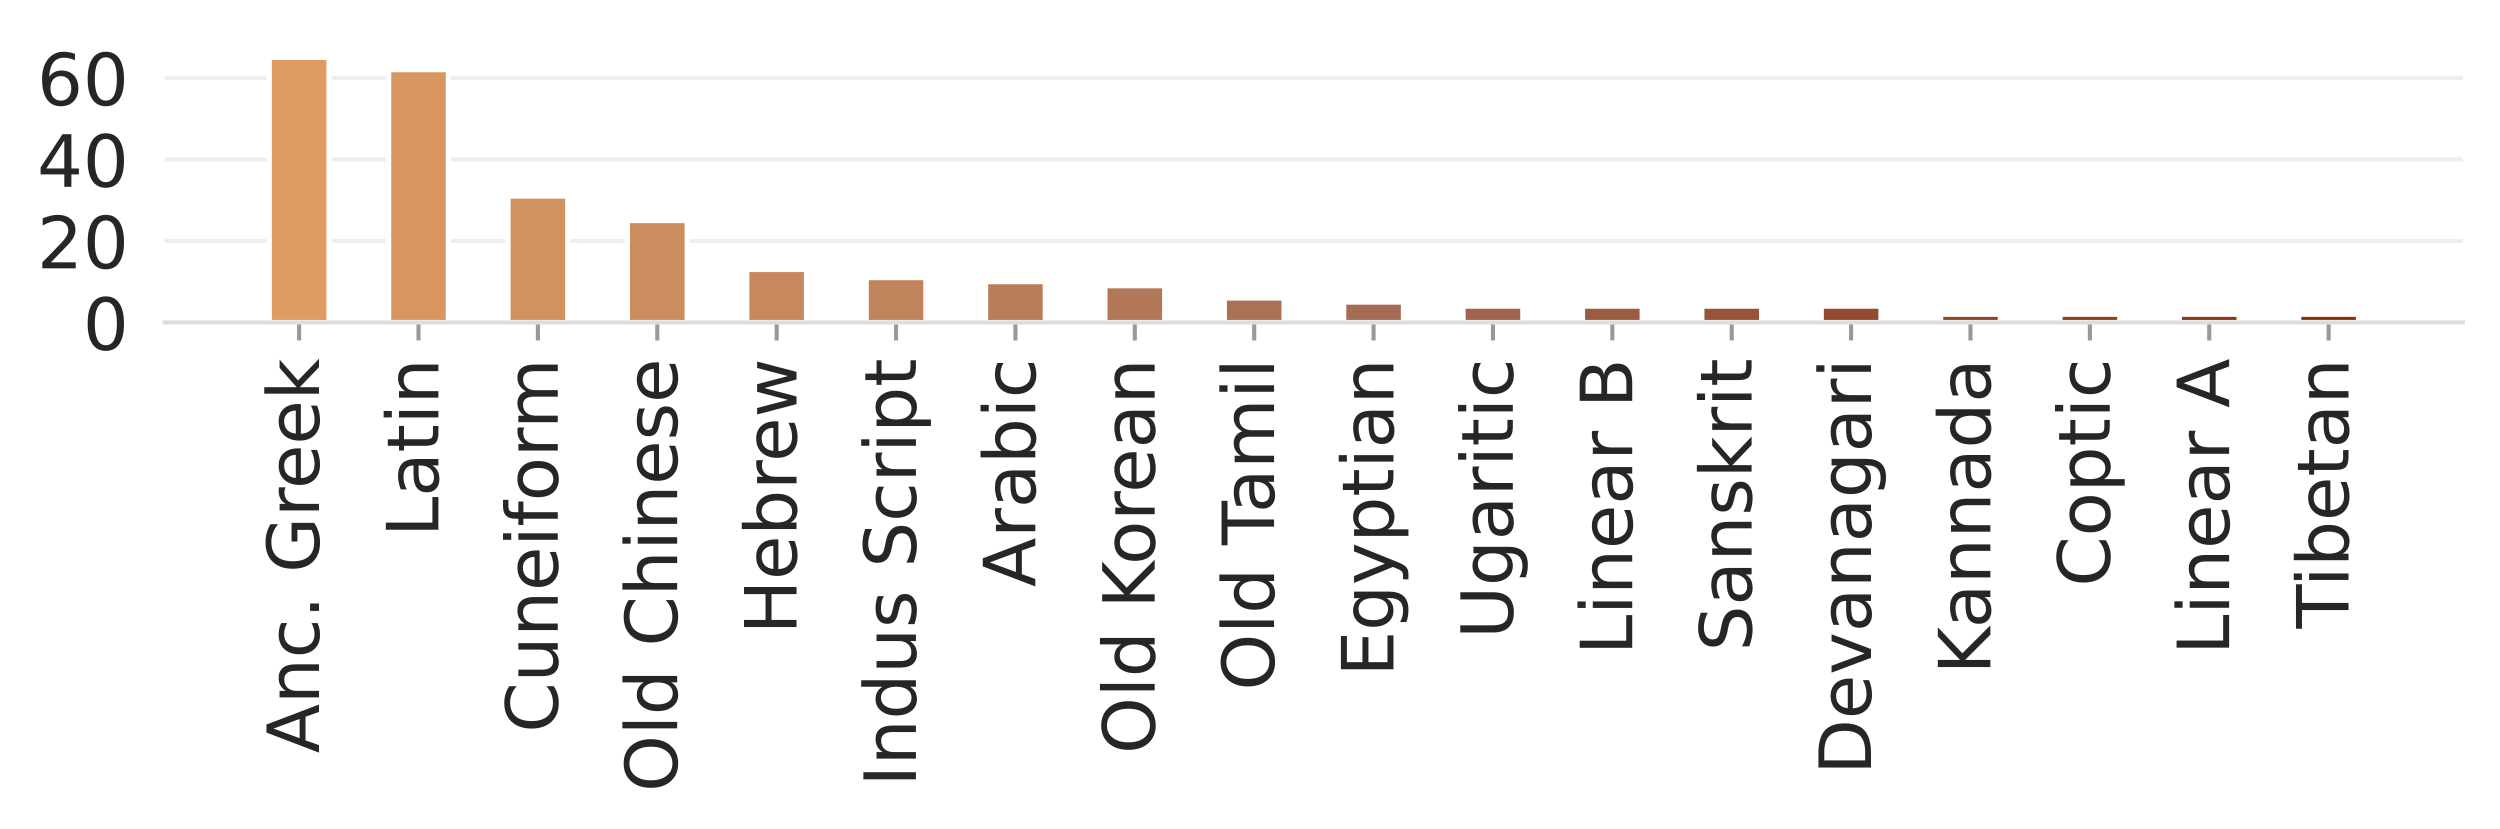
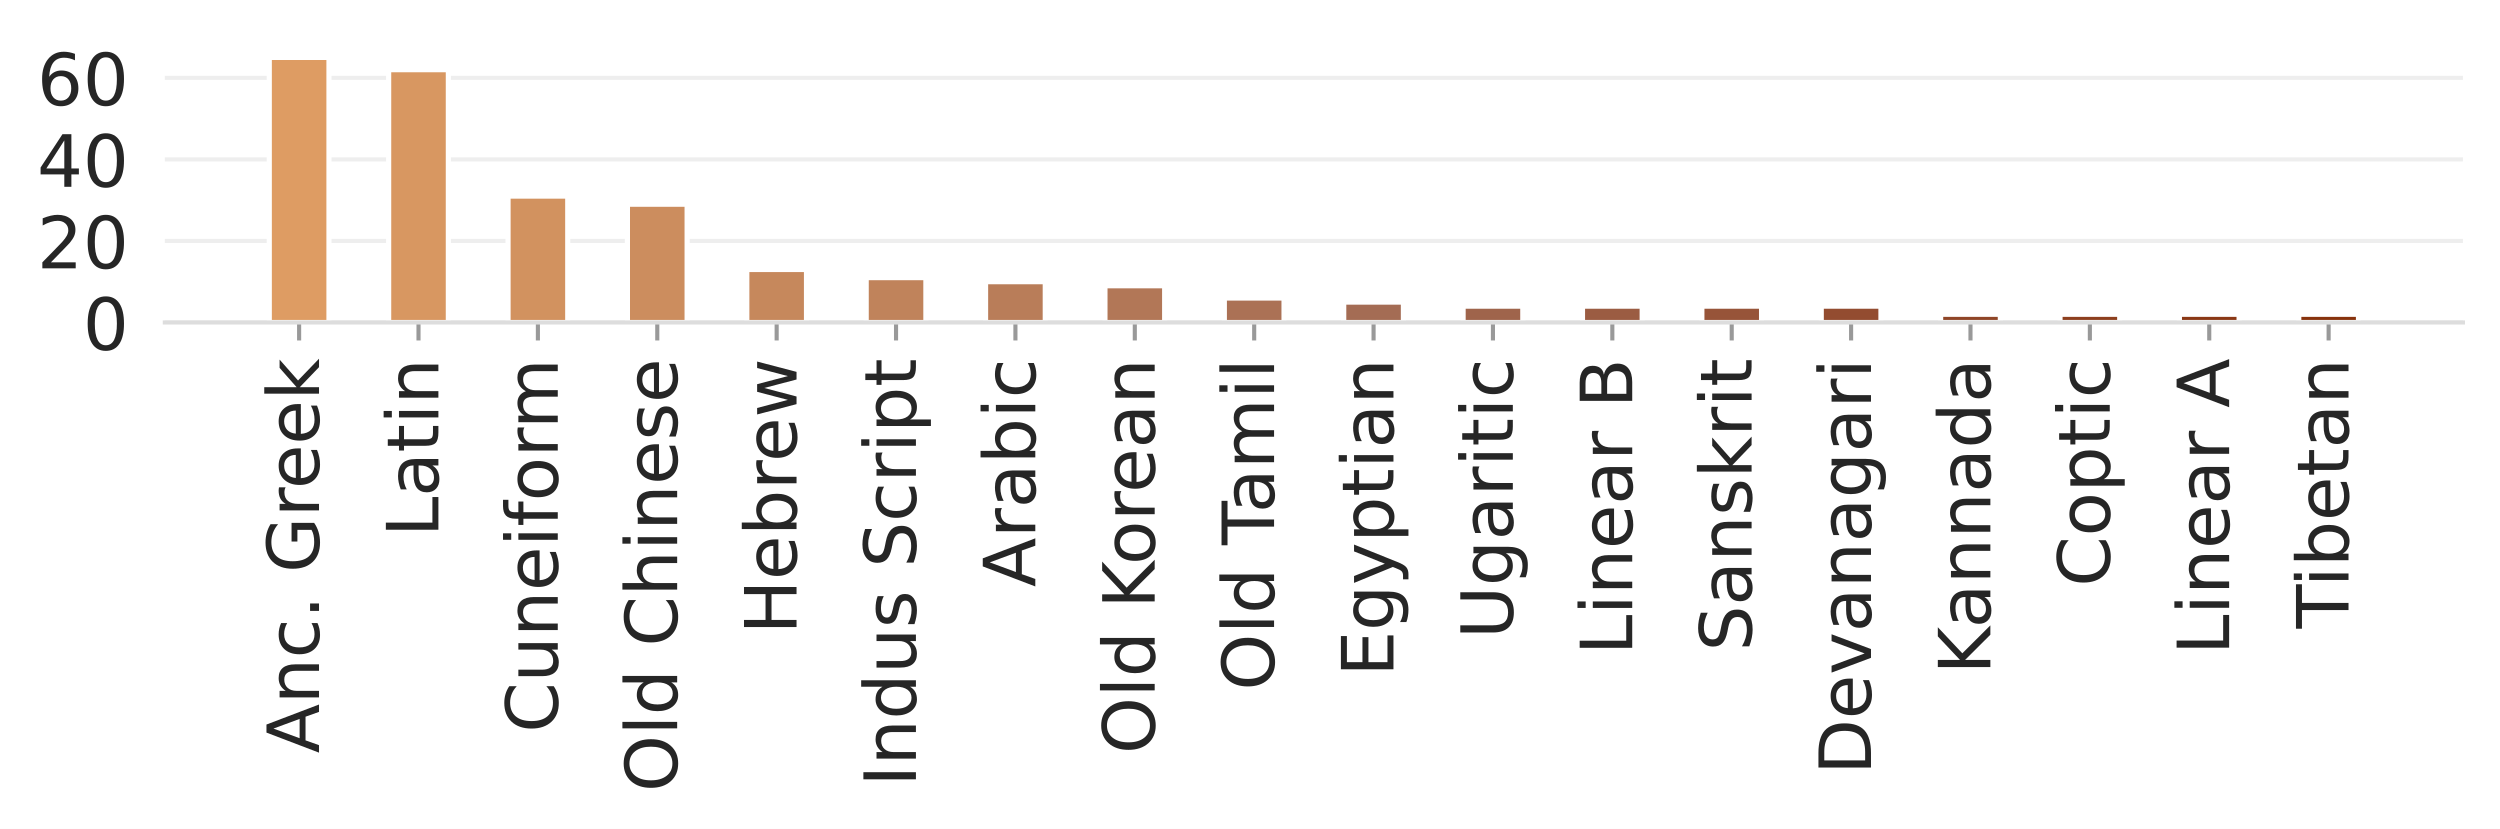
<svg xmlns="http://www.w3.org/2000/svg" xmlns:xlink="http://www.w3.org/1999/xlink" width="485.615pt" height="161.019pt" viewBox="0 0 485.615 161.019" version="1.1">
  <defs>
    <style type="text/css">*{stroke-linejoin: round; stroke-linecap: butt}</style>
  </defs>
  <g id="figure_1">
    <g id="patch_1">
      <path d="M 0 161.019  L 485.615 161.019  L 485.615 0  L 0 0  z " style="fill: #ffffff" />
    </g>
    <g id="axes_1">
      <g id="patch_2">
        <path d="M 32.015 62.64  L 478.415 62.64  L 478.415 7.2  L 32.015 7.2  z " style="fill: #ffffff" />
      </g>
      <g id="matplotlib.axis_1">
        <g id="xtick_1">
          <g id="line2d_1">
            <defs>
-               <path id="m64cf8eb127" d="M 0 0  L 0 3.5  " style="stroke: #999999; stroke-width: 0.8" />
+               <path id="m7ea03a9495" d="M 0 0  L 0 3.5  " style="stroke: #999999; stroke-width: 0.8" />
            </defs>
            <g>
-               <use xlink:href="#m64cf8eb127" x="58.103" y="62.64" style="fill: #999999; stroke: #999999; stroke-width: 0.8" />
+               <use xlink:href="#m7ea03a9495" x="58.103" y="62.64" style="fill: #999999; stroke: #999999; stroke-width: 0.8" />
            </g>
          </g>
          <g id="text_1">
            <g style="fill: #262626" transform="translate(61.96644 146.3097) rotate(-90) scale(0.14 -0.14)">
              <defs>
                <path id="DejaVuSans-41" d="M 2188 4044  L 1331 1722  L 3047 1722  L 2188 4044  z M 1831 4666  L 2547 4666  L 4325 0  L 3669 0  L 3244 1197  L 1141 1197  L 716 0  L 50 0  L 1831 4666  z " transform="scale(0.015625)" />
                <path id="DejaVuSans-6e" d="M 3513 2113  L 3513 0  L 2938 0  L 2938 2094  Q 2938 2591 2744 2837  Q 2550 3084 2163 3084  Q 1697 3084 1428 2787  Q 1159 2491 1159 1978  L 1159 0  L 581 0  L 581 3500  L 1159 3500  L 1159 2956  Q 1366 3272 1645 3428  Q 1925 3584 2291 3584  Q 2894 3584 3203 3211  Q 3513 2838 3513 2113  z " transform="scale(0.015625)" />
                <path id="DejaVuSans-63" d="M 3122 3366  L 3122 2828  Q 2878 2963 2633 3030  Q 2388 3097 2138 3097  Q 1578 3097 1268 2742  Q 959 2388 959 1747  Q 959 1106 1268 751  Q 1578 397 2138 397  Q 2388 397 2633 464  Q 2878 531 3122 666  L 3122 134  Q 2881 22 2623 -34  Q 2366 -91 2075 -91  Q 1284 -91 818 406  Q 353 903 353 1747  Q 353 2603 823 3093  Q 1294 3584 2113 3584  Q 2378 3584 2631 3529  Q 2884 3475 3122 3366  z " transform="scale(0.015625)" />
                <path id="DejaVuSans-2e" d="M 684 794  L 1344 794  L 1344 0  L 684 0  L 684 794  z " transform="scale(0.015625)" />
                <path id="DejaVuSans-20" transform="scale(0.015625)" />
                <path id="DejaVuSans-47" d="M 3809 666  L 3809 1919  L 2778 1919  L 2778 2438  L 4434 2438  L 4434 434  Q 4069 175 3628 42  Q 3188 -91 2688 -91  Q 1594 -91 976 548  Q 359 1188 359 2328  Q 359 3472 976 4111  Q 1594 4750 2688 4750  Q 3144 4750 3555 4637  Q 3966 4525 4313 4306  L 4313 3634  Q 3963 3931 3569 4081  Q 3175 4231 2741 4231  Q 1884 4231 1454 3753  Q 1025 3275 1025 2328  Q 1025 1384 1454 906  Q 1884 428 2741 428  Q 3075 428 3337 486  Q 3600 544 3809 666  z " transform="scale(0.015625)" />
                <path id="DejaVuSans-72" d="M 2631 2963  Q 2534 3019 2420 3045  Q 2306 3072 2169 3072  Q 1681 3072 1420 2755  Q 1159 2438 1159 1844  L 1159 0  L 581 0  L 581 3500  L 1159 3500  L 1159 2956  Q 1341 3275 1631 3429  Q 1922 3584 2338 3584  Q 2397 3584 2469 3576  Q 2541 3569 2628 3553  L 2631 2963  z " transform="scale(0.015625)" />
                <path id="DejaVuSans-65" d="M 3597 1894  L 3597 1613  L 953 1613  Q 991 1019 1311 708  Q 1631 397 2203 397  Q 2534 397 2845 478  Q 3156 559 3463 722  L 3463 178  Q 3153 47 2828 -22  Q 2503 -91 2169 -91  Q 1331 -91 842 396  Q 353 884 353 1716  Q 353 2575 817 3079  Q 1281 3584 2069 3584  Q 2775 3584 3186 3129  Q 3597 2675 3597 1894  z M 3022 2063  Q 3016 2534 2758 2815  Q 2500 3097 2075 3097  Q 1594 3097 1305 2825  Q 1016 2553 972 2059  L 3022 2063  z " transform="scale(0.015625)" />
                <path id="DejaVuSans-6b" d="M 581 4863  L 1159 4863  L 1159 1991  L 2875 3500  L 3609 3500  L 1753 1863  L 3688 0  L 2938 0  L 1159 1709  L 1159 0  L 581 0  L 581 4863  z " transform="scale(0.015625)" />
              </defs>
              <use xlink:href="#DejaVuSans-41" />
              <use xlink:href="#DejaVuSans-6e" x="68.408" />
              <use xlink:href="#DejaVuSans-63" x="131.787" />
              <use xlink:href="#DejaVuSans-2e" x="186.768" />
              <use xlink:href="#DejaVuSans-20" x="218.555" />
              <use xlink:href="#DejaVuSans-47" x="250.342" />
              <use xlink:href="#DejaVuSans-72" x="327.832" />
              <use xlink:href="#DejaVuSans-65" x="366.695" />
              <use xlink:href="#DejaVuSans-65" x="428.219" />
              <use xlink:href="#DejaVuSans-6b" x="489.742" />
            </g>
          </g>
        </g>
        <g id="xtick_2">
          <g id="line2d_2">
            <g>
-               <use xlink:href="#m64cf8eb127" x="81.293" y="62.64" style="fill: #999999; stroke: #999999; stroke-width: 0.8" />
+               <use xlink:href="#m7ea03a9495" x="81.293" y="62.64" style="fill: #999999; stroke: #999999; stroke-width: 0.8" />
            </g>
          </g>
          <g id="text_2">
            <g style="fill: #262626" transform="translate(85.15605 104.2703) rotate(-90) scale(0.14 -0.14)">
              <defs>
                <path id="DejaVuSans-4c" d="M 628 4666  L 1259 4666  L 1259 531  L 3531 531  L 3531 0  L 628 0  L 628 4666  z " transform="scale(0.015625)" />
                <path id="DejaVuSans-61" d="M 2194 1759  Q 1497 1759 1228 1600  Q 959 1441 959 1056  Q 959 750 1161 570  Q 1363 391 1709 391  Q 2188 391 2477 730  Q 2766 1069 2766 1631  L 2766 1759  L 2194 1759  z M 3341 1997  L 3341 0  L 2766 0  L 2766 531  Q 2569 213 2275 61  Q 1981 -91 1556 -91  Q 1019 -91 701 211  Q 384 513 384 1019  Q 384 1609 779 1909  Q 1175 2209 1959 2209  L 2766 2209  L 2766 2266  Q 2766 2663 2505 2880  Q 2244 3097 1772 3097  Q 1472 3097 1187 3025  Q 903 2953 641 2809  L 641 3341  Q 956 3463 1253 3523  Q 1550 3584 1831 3584  Q 2591 3584 2966 3190  Q 3341 2797 3341 1997  z " transform="scale(0.015625)" />
                <path id="DejaVuSans-74" d="M 1172 4494  L 1172 3500  L 2356 3500  L 2356 3053  L 1172 3053  L 1172 1153  Q 1172 725 1289 603  Q 1406 481 1766 481  L 2356 481  L 2356 0  L 1766 0  Q 1100 0 847 248  Q 594 497 594 1153  L 594 3053  L 172 3053  L 172 3500  L 594 3500  L 594 4494  L 1172 4494  z " transform="scale(0.015625)" />
                <path id="DejaVuSans-69" d="M 603 3500  L 1178 3500  L 1178 0  L 603 0  L 603 3500  z M 603 4863  L 1178 4863  L 1178 4134  L 603 4134  L 603 4863  z " transform="scale(0.015625)" />
              </defs>
              <use xlink:href="#DejaVuSans-4c" />
              <use xlink:href="#DejaVuSans-61" x="55.713" />
              <use xlink:href="#DejaVuSans-74" x="116.992" />
              <use xlink:href="#DejaVuSans-69" x="156.201" />
              <use xlink:href="#DejaVuSans-6e" x="183.984" />
            </g>
          </g>
        </g>
        <g id="xtick_3">
          <g id="line2d_3">
            <g>
-               <use xlink:href="#m64cf8eb127" x="104.483" y="62.64" style="fill: #999999; stroke: #999999; stroke-width: 0.8" />
+               <use xlink:href="#m7ea03a9495" x="104.483" y="62.64" style="fill: #999999; stroke: #999999; stroke-width: 0.8" />
            </g>
          </g>
          <g id="text_3">
            <g style="fill: #262626" transform="translate(108.3457 142.3066) rotate(-90) scale(0.14 -0.14)">
              <defs>
                <path id="DejaVuSans-43" d="M 4122 4306  L 4122 3641  Q 3803 3938 3442 4084  Q 3081 4231 2675 4231  Q 1875 4231 1450 3742  Q 1025 3253 1025 2328  Q 1025 1406 1450 917  Q 1875 428 2675 428  Q 3081 428 3442 575  Q 3803 722 4122 1019  L 4122 359  Q 3791 134 3420 21  Q 3050 -91 2638 -91  Q 1578 -91 968 557  Q 359 1206 359 2328  Q 359 3453 968 4101  Q 1578 4750 2638 4750  Q 3056 4750 3426 4639  Q 3797 4528 4122 4306  z " transform="scale(0.015625)" />
                <path id="DejaVuSans-75" d="M 544 1381  L 544 3500  L 1119 3500  L 1119 1403  Q 1119 906 1312 657  Q 1506 409 1894 409  Q 2359 409 2629 706  Q 2900 1003 2900 1516  L 2900 3500  L 3475 3500  L 3475 0  L 2900 0  L 2900 538  Q 2691 219 2414 64  Q 2138 -91 1772 -91  Q 1169 -91 856 284  Q 544 659 544 1381  z M 1991 3584  L 1991 3584  z " transform="scale(0.015625)" />
                <path id="DejaVuSans-66" d="M 2375 4863  L 2375 4384  L 1825 4384  Q 1516 4384 1395 4259  Q 1275 4134 1275 3809  L 1275 3500  L 2222 3500  L 2222 3053  L 1275 3053  L 1275 0  L 697 0  L 697 3053  L 147 3053  L 147 3500  L 697 3500  L 697 3744  Q 697 4328 969 4595  Q 1241 4863 1831 4863  L 2375 4863  z " transform="scale(0.015625)" />
                <path id="DejaVuSans-6f" d="M 1959 3097  Q 1497 3097 1228 2736  Q 959 2375 959 1747  Q 959 1119 1226 758  Q 1494 397 1959 397  Q 2419 397 2687 759  Q 2956 1122 2956 1747  Q 2956 2369 2687 2733  Q 2419 3097 1959 3097  z M 1959 3584  Q 2709 3584 3137 3096  Q 3566 2609 3566 1747  Q 3566 888 3137 398  Q 2709 -91 1959 -91  Q 1206 -91 779 398  Q 353 888 353 1747  Q 353 2609 779 3096  Q 1206 3584 1959 3584  z " transform="scale(0.015625)" />
                <path id="DejaVuSans-6d" d="M 3328 2828  Q 3544 3216 3844 3400  Q 4144 3584 4550 3584  Q 5097 3584 5394 3201  Q 5691 2819 5691 2113  L 5691 0  L 5113 0  L 5113 2094  Q 5113 2597 4934 2840  Q 4756 3084 4391 3084  Q 3944 3084 3684 2787  Q 3425 2491 3425 1978  L 3425 0  L 2847 0  L 2847 2094  Q 2847 2600 2669 2842  Q 2491 3084 2119 3084  Q 1678 3084 1418 2786  Q 1159 2488 1159 1978  L 1159 0  L 581 0  L 581 3500  L 1159 3500  L 1159 2956  Q 1356 3278 1631 3431  Q 1906 3584 2284 3584  Q 2666 3584 2933 3390  Q 3200 3197 3328 2828  z " transform="scale(0.015625)" />
              </defs>
              <use xlink:href="#DejaVuSans-43" />
              <use xlink:href="#DejaVuSans-75" x="69.824" />
              <use xlink:href="#DejaVuSans-6e" x="133.203" />
              <use xlink:href="#DejaVuSans-65" x="196.582" />
              <use xlink:href="#DejaVuSans-69" x="258.105" />
              <use xlink:href="#DejaVuSans-66" x="285.889" />
              <use xlink:href="#DejaVuSans-6f" x="321.094" />
              <use xlink:href="#DejaVuSans-72" x="382.275" />
              <use xlink:href="#DejaVuSans-6d" x="421.639" />
            </g>
          </g>
        </g>
        <g id="xtick_4">
          <g id="line2d_4">
            <g>
-               <use xlink:href="#m64cf8eb127" x="127.672" y="62.64" style="fill: #999999; stroke: #999999; stroke-width: 0.8" />
+               <use xlink:href="#m7ea03a9495" x="127.672" y="62.64" style="fill: #999999; stroke: #999999; stroke-width: 0.8" />
            </g>
          </g>
          <g id="text_4">
            <g style="fill: #262626" transform="translate(131.5353 153.8194) rotate(-90) scale(0.14 -0.14)">
              <defs>
                <path id="DejaVuSans-4f" d="M 2522 4238  Q 1834 4238 1429 3725  Q 1025 3213 1025 2328  Q 1025 1447 1429 934  Q 1834 422 2522 422  Q 3209 422 3611 934  Q 4013 1447 4013 2328  Q 4013 3213 3611 3725  Q 3209 4238 2522 4238  z M 2522 4750  Q 3503 4750 4090 4092  Q 4678 3434 4678 2328  Q 4678 1225 4090 567  Q 3503 -91 2522 -91  Q 1538 -91 948 565  Q 359 1222 359 2328  Q 359 3434 948 4092  Q 1538 4750 2522 4750  z " transform="scale(0.015625)" />
                <path id="DejaVuSans-6c" d="M 603 4863  L 1178 4863  L 1178 0  L 603 0  L 603 4863  z " transform="scale(0.015625)" />
                <path id="DejaVuSans-64" d="M 2906 2969  L 2906 4863  L 3481 4863  L 3481 0  L 2906 0  L 2906 525  Q 2725 213 2448 61  Q 2172 -91 1784 -91  Q 1150 -91 751 415  Q 353 922 353 1747  Q 353 2572 751 3078  Q 1150 3584 1784 3584  Q 2172 3584 2448 3432  Q 2725 3281 2906 2969  z M 947 1747  Q 947 1113 1208 752  Q 1469 391 1925 391  Q 2381 391 2643 752  Q 2906 1113 2906 1747  Q 2906 2381 2643 2742  Q 2381 3103 1925 3103  Q 1469 3103 1208 2742  Q 947 2381 947 1747  z " transform="scale(0.015625)" />
                <path id="DejaVuSans-68" d="M 3513 2113  L 3513 0  L 2938 0  L 2938 2094  Q 2938 2591 2744 2837  Q 2550 3084 2163 3084  Q 1697 3084 1428 2787  Q 1159 2491 1159 1978  L 1159 0  L 581 0  L 581 4863  L 1159 4863  L 1159 2956  Q 1366 3272 1645 3428  Q 1925 3584 2291 3584  Q 2894 3584 3203 3211  Q 3513 2838 3513 2113  z " transform="scale(0.015625)" />
                <path id="DejaVuSans-73" d="M 2834 3397  L 2834 2853  Q 2591 2978 2328 3040  Q 2066 3103 1784 3103  Q 1356 3103 1142 2972  Q 928 2841 928 2578  Q 928 2378 1081 2264  Q 1234 2150 1697 2047  L 1894 2003  Q 2506 1872 2764 1633  Q 3022 1394 3022 966  Q 3022 478 2636 193  Q 2250 -91 1575 -91  Q 1294 -91 989 -36  Q 684 19 347 128  L 347 722  Q 666 556 975 473  Q 1284 391 1588 391  Q 1994 391 2212 530  Q 2431 669 2431 922  Q 2431 1156 2273 1281  Q 2116 1406 1581 1522  L 1381 1569  Q 847 1681 609 1914  Q 372 2147 372 2553  Q 372 3047 722 3315  Q 1072 3584 1716 3584  Q 2034 3584 2315 3537  Q 2597 3491 2834 3397  z " transform="scale(0.015625)" />
              </defs>
              <use xlink:href="#DejaVuSans-4f" />
              <use xlink:href="#DejaVuSans-6c" x="78.711" />
              <use xlink:href="#DejaVuSans-64" x="106.494" />
              <use xlink:href="#DejaVuSans-20" x="169.971" />
              <use xlink:href="#DejaVuSans-43" x="201.758" />
              <use xlink:href="#DejaVuSans-68" x="271.582" />
              <use xlink:href="#DejaVuSans-69" x="334.961" />
              <use xlink:href="#DejaVuSans-6e" x="362.744" />
              <use xlink:href="#DejaVuSans-65" x="426.123" />
              <use xlink:href="#DejaVuSans-73" x="487.646" />
              <use xlink:href="#DejaVuSans-65" x="539.746" />
            </g>
          </g>
        </g>
        <g id="xtick_5">
          <g id="line2d_5">
            <g>
-               <use xlink:href="#m64cf8eb127" x="150.862" y="62.64" style="fill: #999999; stroke: #999999; stroke-width: 0.8" />
+               <use xlink:href="#m7ea03a9495" x="150.862" y="62.64" style="fill: #999999; stroke: #999999; stroke-width: 0.8" />
            </g>
          </g>
          <g id="text_5">
            <g style="fill: #262626" transform="translate(154.7249 123.1747) rotate(-90) scale(0.14 -0.14)">
              <defs>
                <path id="DejaVuSans-48" d="M 628 4666  L 1259 4666  L 1259 2753  L 3553 2753  L 3553 4666  L 4184 4666  L 4184 0  L 3553 0  L 3553 2222  L 1259 2222  L 1259 0  L 628 0  L 628 4666  z " transform="scale(0.015625)" />
                <path id="DejaVuSans-62" d="M 3116 1747  Q 3116 2381 2855 2742  Q 2594 3103 2138 3103  Q 1681 3103 1420 2742  Q 1159 2381 1159 1747  Q 1159 1113 1420 752  Q 1681 391 2138 391  Q 2594 391 2855 752  Q 3116 1113 3116 1747  z M 1159 2969  Q 1341 3281 1617 3432  Q 1894 3584 2278 3584  Q 2916 3584 3314 3078  Q 3713 2572 3713 1747  Q 3713 922 3314 415  Q 2916 -91 2278 -91  Q 1894 -91 1617 61  Q 1341 213 1159 525  L 1159 0  L 581 0  L 581 4863  L 1159 4863  L 1159 2969  z " transform="scale(0.015625)" />
                <path id="DejaVuSans-77" d="M 269 3500  L 844 3500  L 1563 769  L 2278 3500  L 2956 3500  L 3675 769  L 4391 3500  L 4966 3500  L 4050 0  L 3372 0  L 2619 2869  L 1863 0  L 1184 0  L 269 3500  z " transform="scale(0.015625)" />
              </defs>
              <use xlink:href="#DejaVuSans-48" />
              <use xlink:href="#DejaVuSans-65" x="75.195" />
              <use xlink:href="#DejaVuSans-62" x="136.719" />
              <use xlink:href="#DejaVuSans-72" x="200.195" />
              <use xlink:href="#DejaVuSans-65" x="239.059" />
              <use xlink:href="#DejaVuSans-77" x="300.582" />
            </g>
          </g>
        </g>
        <g id="xtick_6">
          <g id="line2d_6">
            <g>
-               <use xlink:href="#m64cf8eb127" x="174.051" y="62.64" style="fill: #999999; stroke: #999999; stroke-width: 0.8" />
+               <use xlink:href="#m7ea03a9495" x="174.051" y="62.64" style="fill: #999999; stroke: #999999; stroke-width: 0.8" />
            </g>
          </g>
          <g id="text_6">
            <g style="fill: #262626" transform="translate(177.9145 152.7519) rotate(-90) scale(0.14 -0.14)">
              <defs>
                <path id="DejaVuSans-49" d="M 628 4666  L 1259 4666  L 1259 0  L 628 0  L 628 4666  z " transform="scale(0.015625)" />
                <path id="DejaVuSans-53" d="M 3425 4513  L 3425 3897  Q 3066 4069 2747 4153  Q 2428 4238 2131 4238  Q 1616 4238 1336 4038  Q 1056 3838 1056 3469  Q 1056 3159 1242 3001  Q 1428 2844 1947 2747  L 2328 2669  Q 3034 2534 3370 2195  Q 3706 1856 3706 1288  Q 3706 609 3251 259  Q 2797 -91 1919 -91  Q 1588 -91 1214 -16  Q 841 59 441 206  L 441 856  Q 825 641 1194 531  Q 1563 422 1919 422  Q 2459 422 2753 634  Q 3047 847 3047 1241  Q 3047 1584 2836 1778  Q 2625 1972 2144 2069  L 1759 2144  Q 1053 2284 737 2584  Q 422 2884 422 3419  Q 422 4038 858 4394  Q 1294 4750 2059 4750  Q 2388 4750 2728 4690  Q 3069 4631 3425 4513  z " transform="scale(0.015625)" />
                <path id="DejaVuSans-70" d="M 1159 525  L 1159 -1331  L 581 -1331  L 581 3500  L 1159 3500  L 1159 2969  Q 1341 3281 1617 3432  Q 1894 3584 2278 3584  Q 2916 3584 3314 3078  Q 3713 2572 3713 1747  Q 3713 922 3314 415  Q 2916 -91 2278 -91  Q 1894 -91 1617 61  Q 1341 213 1159 525  z M 3116 1747  Q 3116 2381 2855 2742  Q 2594 3103 2138 3103  Q 1681 3103 1420 2742  Q 1159 2381 1159 1747  Q 1159 1113 1420 752  Q 1681 391 2138 391  Q 2594 391 2855 752  Q 3116 1113 3116 1747  z " transform="scale(0.015625)" />
              </defs>
              <use xlink:href="#DejaVuSans-49" />
              <use xlink:href="#DejaVuSans-6e" x="29.492" />
              <use xlink:href="#DejaVuSans-64" x="92.871" />
              <use xlink:href="#DejaVuSans-75" x="156.348" />
              <use xlink:href="#DejaVuSans-73" x="219.727" />
              <use xlink:href="#DejaVuSans-20" x="271.826" />
              <use xlink:href="#DejaVuSans-53" x="303.613" />
              <use xlink:href="#DejaVuSans-63" x="367.09" />
              <use xlink:href="#DejaVuSans-72" x="422.07" />
              <use xlink:href="#DejaVuSans-69" x="463.184" />
              <use xlink:href="#DejaVuSans-70" x="490.967" />
              <use xlink:href="#DejaVuSans-74" x="554.443" />
            </g>
          </g>
        </g>
        <g id="xtick_7">
          <g id="line2d_7">
            <g>
-               <use xlink:href="#m64cf8eb127" x="197.241" y="62.64" style="fill: #999999; stroke: #999999; stroke-width: 0.8" />
+               <use xlink:href="#m7ea03a9495" x="197.241" y="62.64" style="fill: #999999; stroke: #999999; stroke-width: 0.8" />
            </g>
          </g>
          <g id="text_7">
            <g style="fill: #262626" transform="translate(201.1041 114.0266) rotate(-90) scale(0.14 -0.14)">
              <use xlink:href="#DejaVuSans-41" />
              <use xlink:href="#DejaVuSans-72" x="68.408" />
              <use xlink:href="#DejaVuSans-61" x="109.521" />
              <use xlink:href="#DejaVuSans-62" x="170.801" />
              <use xlink:href="#DejaVuSans-69" x="234.277" />
              <use xlink:href="#DejaVuSans-63" x="262.061" />
            </g>
          </g>
        </g>
        <g id="xtick_8">
          <g id="line2d_8">
            <g>
-               <use xlink:href="#m64cf8eb127" x="220.431" y="62.64" style="fill: #999999; stroke: #999999; stroke-width: 0.8" />
+               <use xlink:href="#m7ea03a9495" x="220.431" y="62.64" style="fill: #999999; stroke: #999999; stroke-width: 0.8" />
            </g>
          </g>
          <g id="text_8">
            <g style="fill: #262626" transform="translate(224.2937 146.4409) rotate(-90) scale(0.14 -0.14)">
              <defs>
                <path id="DejaVuSans-4b" d="M 628 4666  L 1259 4666  L 1259 2694  L 3353 4666  L 4166 4666  L 1850 2491  L 4331 0  L 3500 0  L 1259 2247  L 1259 0  L 628 0  L 628 4666  z " transform="scale(0.015625)" />
              </defs>
              <use xlink:href="#DejaVuSans-4f" />
              <use xlink:href="#DejaVuSans-6c" x="78.711" />
              <use xlink:href="#DejaVuSans-64" x="106.494" />
              <use xlink:href="#DejaVuSans-20" x="169.971" />
              <use xlink:href="#DejaVuSans-4b" x="201.758" />
              <use xlink:href="#DejaVuSans-6f" x="262.334" />
              <use xlink:href="#DejaVuSans-72" x="323.516" />
              <use xlink:href="#DejaVuSans-65" x="362.379" />
              <use xlink:href="#DejaVuSans-61" x="423.902" />
              <use xlink:href="#DejaVuSans-6e" x="485.182" />
            </g>
          </g>
        </g>
        <g id="xtick_9">
          <g id="line2d_9">
            <g>
-               <use xlink:href="#m64cf8eb127" x="243.62" y="62.64" style="fill: #999999; stroke: #999999; stroke-width: 0.8" />
+               <use xlink:href="#m7ea03a9495" x="243.62" y="62.64" style="fill: #999999; stroke: #999999; stroke-width: 0.8" />
            </g>
          </g>
          <g id="text_9">
            <g style="fill: #262626" transform="translate(247.4833 134.1231) rotate(-90) scale(0.14 -0.14)">
              <defs>
                <path id="DejaVuSans-54" d="M -19 4666  L 3928 4666  L 3928 4134  L 2272 4134  L 2272 0  L 1638 0  L 1638 4134  L -19 4134  L -19 4666  z " transform="scale(0.015625)" />
              </defs>
              <use xlink:href="#DejaVuSans-4f" />
              <use xlink:href="#DejaVuSans-6c" x="78.711" />
              <use xlink:href="#DejaVuSans-64" x="106.494" />
              <use xlink:href="#DejaVuSans-20" x="169.971" />
              <use xlink:href="#DejaVuSans-54" x="201.758" />
              <use xlink:href="#DejaVuSans-61" x="246.342" />
              <use xlink:href="#DejaVuSans-6d" x="307.621" />
              <use xlink:href="#DejaVuSans-69" x="405.033" />
              <use xlink:href="#DejaVuSans-6c" x="432.816" />
            </g>
          </g>
        </g>
        <g id="xtick_10">
          <g id="line2d_10">
            <g>
-               <use xlink:href="#m64cf8eb127" x="266.81" y="62.64" style="fill: #999999; stroke: #999999; stroke-width: 0.8" />
+               <use xlink:href="#m7ea03a9495" x="266.81" y="62.64" style="fill: #999999; stroke: #999999; stroke-width: 0.8" />
            </g>
          </g>
          <g id="text_10">
            <g style="fill: #262626" transform="translate(270.6729 131.3778) rotate(-90) scale(0.14 -0.14)">
              <defs>
                <path id="DejaVuSans-45" d="M 628 4666  L 3578 4666  L 3578 4134  L 1259 4134  L 1259 2753  L 3481 2753  L 3481 2222  L 1259 2222  L 1259 531  L 3634 531  L 3634 0  L 628 0  L 628 4666  z " transform="scale(0.015625)" />
                <path id="DejaVuSans-67" d="M 2906 1791  Q 2906 2416 2648 2759  Q 2391 3103 1925 3103  Q 1463 3103 1205 2759  Q 947 2416 947 1791  Q 947 1169 1205 825  Q 1463 481 1925 481  Q 2391 481 2648 825  Q 2906 1169 2906 1791  z M 3481 434  Q 3481 -459 3084 -895  Q 2688 -1331 1869 -1331  Q 1566 -1331 1297 -1286  Q 1028 -1241 775 -1147  L 775 -588  Q 1028 -725 1275 -790  Q 1522 -856 1778 -856  Q 2344 -856 2625 -561  Q 2906 -266 2906 331  L 2906 616  Q 2728 306 2450 153  Q 2172 0 1784 0  Q 1141 0 747 490  Q 353 981 353 1791  Q 353 2603 747 3093  Q 1141 3584 1784 3584  Q 2172 3584 2450 3431  Q 2728 3278 2906 2969  L 2906 3500  L 3481 3500  L 3481 434  z " transform="scale(0.015625)" />
                <path id="DejaVuSans-79" d="M 2059 -325  Q 1816 -950 1584 -1140  Q 1353 -1331 966 -1331  L 506 -1331  L 506 -850  L 844 -850  Q 1081 -850 1212 -737  Q 1344 -625 1503 -206  L 1606 56  L 191 3500  L 800 3500  L 1894 763  L 2988 3500  L 3597 3500  L 2059 -325  z " transform="scale(0.015625)" />
              </defs>
              <use xlink:href="#DejaVuSans-45" />
              <use xlink:href="#DejaVuSans-67" x="63.184" />
              <use xlink:href="#DejaVuSans-79" x="126.66" />
              <use xlink:href="#DejaVuSans-70" x="185.84" />
              <use xlink:href="#DejaVuSans-74" x="249.316" />
              <use xlink:href="#DejaVuSans-69" x="288.525" />
              <use xlink:href="#DejaVuSans-61" x="316.309" />
              <use xlink:href="#DejaVuSans-6e" x="377.588" />
            </g>
          </g>
        </g>
        <g id="xtick_11">
          <g id="line2d_11">
            <g>
-               <use xlink:href="#m64cf8eb127" x="289.999" y="62.64" style="fill: #999999; stroke: #999999; stroke-width: 0.8" />
+               <use xlink:href="#m7ea03a9495" x="289.999" y="62.64" style="fill: #999999; stroke: #999999; stroke-width: 0.8" />
            </g>
          </g>
          <g id="text_11">
            <g style="fill: #262626" transform="translate(293.8625 124.0738) rotate(-90) scale(0.14 -0.14)">
              <defs>
                <path id="DejaVuSans-55" d="M 556 4666  L 1191 4666  L 1191 1831  Q 1191 1081 1462 751  Q 1734 422 2344 422  Q 2950 422 3222 751  Q 3494 1081 3494 1831  L 3494 4666  L 4128 4666  L 4128 1753  Q 4128 841 3676 375  Q 3225 -91 2344 -91  Q 1459 -91 1007 375  Q 556 841 556 1753  L 556 4666  z " transform="scale(0.015625)" />
              </defs>
              <use xlink:href="#DejaVuSans-55" />
              <use xlink:href="#DejaVuSans-67" x="73.193" />
              <use xlink:href="#DejaVuSans-61" x="136.67" />
              <use xlink:href="#DejaVuSans-72" x="197.949" />
              <use xlink:href="#DejaVuSans-69" x="239.062" />
              <use xlink:href="#DejaVuSans-74" x="266.846" />
              <use xlink:href="#DejaVuSans-69" x="306.055" />
              <use xlink:href="#DejaVuSans-63" x="333.838" />
            </g>
          </g>
        </g>
        <g id="xtick_12">
          <g id="line2d_12">
            <g>
-               <use xlink:href="#m64cf8eb127" x="313.189" y="62.64" style="fill: #999999; stroke: #999999; stroke-width: 0.8" />
+               <use xlink:href="#m7ea03a9495" x="313.189" y="62.64" style="fill: #999999; stroke: #999999; stroke-width: 0.8" />
            </g>
          </g>
          <g id="text_12">
            <g style="fill: #262626" transform="translate(317.0522 127.2062) rotate(-90) scale(0.14 -0.14)">
              <defs>
                <path id="DejaVuSans-42" d="M 1259 2228  L 1259 519  L 2272 519  Q 2781 519 3026 730  Q 3272 941 3272 1375  Q 3272 1813 3026 2020  Q 2781 2228 2272 2228  L 1259 2228  z M 1259 4147  L 1259 2741  L 2194 2741  Q 2656 2741 2882 2914  Q 3109 3088 3109 3444  Q 3109 3797 2882 3972  Q 2656 4147 2194 4147  L 1259 4147  z M 628 4666  L 2241 4666  Q 2963 4666 3353 4366  Q 3744 4066 3744 3513  Q 3744 3084 3544 2831  Q 3344 2578 2956 2516  Q 3422 2416 3680 2098  Q 3938 1781 3938 1306  Q 3938 681 3513 340  Q 3088 0 2303 0  L 628 0  L 628 4666  z " transform="scale(0.015625)" />
              </defs>
              <use xlink:href="#DejaVuSans-4c" />
              <use xlink:href="#DejaVuSans-69" x="55.713" />
              <use xlink:href="#DejaVuSans-6e" x="83.496" />
              <use xlink:href="#DejaVuSans-65" x="146.875" />
              <use xlink:href="#DejaVuSans-61" x="208.398" />
              <use xlink:href="#DejaVuSans-72" x="269.678" />
              <use xlink:href="#DejaVuSans-20" x="310.791" />
              <use xlink:href="#DejaVuSans-42" x="342.578" />
            </g>
          </g>
        </g>
        <g id="xtick_13">
          <g id="line2d_13">
            <g>
-               <use xlink:href="#m64cf8eb127" x="336.379" y="62.64" style="fill: #999999; stroke: #999999; stroke-width: 0.8" />
+               <use xlink:href="#m7ea03a9495" x="336.379" y="62.64" style="fill: #999999; stroke: #999999; stroke-width: 0.8" />
            </g>
          </g>
          <g id="text_13">
            <g style="fill: #262626" transform="translate(340.2418 126.5128) rotate(-90) scale(0.14 -0.14)">
              <use xlink:href="#DejaVuSans-53" />
              <use xlink:href="#DejaVuSans-61" x="63.477" />
              <use xlink:href="#DejaVuSans-6e" x="124.756" />
              <use xlink:href="#DejaVuSans-73" x="188.135" />
              <use xlink:href="#DejaVuSans-6b" x="240.234" />
              <use xlink:href="#DejaVuSans-72" x="298.145" />
              <use xlink:href="#DejaVuSans-69" x="339.258" />
              <use xlink:href="#DejaVuSans-74" x="367.041" />
            </g>
          </g>
        </g>
        <g id="xtick_14">
          <g id="line2d_14">
            <g>
-               <use xlink:href="#m64cf8eb127" x="359.568" y="62.64" style="fill: #999999; stroke: #999999; stroke-width: 0.8" />
+               <use xlink:href="#m7ea03a9495" x="359.568" y="62.64" style="fill: #999999; stroke: #999999; stroke-width: 0.8" />
            </g>
          </g>
          <g id="text_14">
            <g style="fill: #262626" transform="translate(363.4314 150.4638) rotate(-90) scale(0.14 -0.14)">
              <defs>
                <path id="DejaVuSans-44" d="M 1259 4147  L 1259 519  L 2022 519  Q 2988 519 3436 956  Q 3884 1394 3884 2338  Q 3884 3275 3436 3711  Q 2988 4147 2022 4147  L 1259 4147  z M 628 4666  L 1925 4666  Q 3281 4666 3915 4102  Q 4550 3538 4550 2338  Q 4550 1131 3912 565  Q 3275 0 1925 0  L 628 0  L 628 4666  z " transform="scale(0.015625)" />
                <path id="DejaVuSans-76" d="M 191 3500  L 800 3500  L 1894 563  L 2988 3500  L 3597 3500  L 2284 0  L 1503 0  L 191 3500  z " transform="scale(0.015625)" />
              </defs>
              <use xlink:href="#DejaVuSans-44" />
              <use xlink:href="#DejaVuSans-65" x="77.002" />
              <use xlink:href="#DejaVuSans-76" x="138.525" />
              <use xlink:href="#DejaVuSans-61" x="197.705" />
              <use xlink:href="#DejaVuSans-6e" x="258.984" />
              <use xlink:href="#DejaVuSans-61" x="322.363" />
              <use xlink:href="#DejaVuSans-67" x="383.643" />
              <use xlink:href="#DejaVuSans-61" x="447.119" />
              <use xlink:href="#DejaVuSans-72" x="508.398" />
              <use xlink:href="#DejaVuSans-69" x="549.512" />
            </g>
          </g>
        </g>
        <g id="xtick_15">
          <g id="line2d_15">
            <g>
-               <use xlink:href="#m64cf8eb127" x="382.758" y="62.64" style="fill: #999999; stroke: #999999; stroke-width: 0.8" />
+               <use xlink:href="#m7ea03a9495" x="382.758" y="62.64" style="fill: #999999; stroke: #999999; stroke-width: 0.8" />
            </g>
          </g>
          <g id="text_15">
            <g style="fill: #262626" transform="translate(386.621 130.9469) rotate(-90) scale(0.14 -0.14)">
              <use xlink:href="#DejaVuSans-4b" />
              <use xlink:href="#DejaVuSans-61" x="63.826" />
              <use xlink:href="#DejaVuSans-6e" x="125.105" />
              <use xlink:href="#DejaVuSans-6e" x="188.484" />
              <use xlink:href="#DejaVuSans-61" x="251.863" />
              <use xlink:href="#DejaVuSans-64" x="313.143" />
              <use xlink:href="#DejaVuSans-61" x="376.619" />
            </g>
          </g>
        </g>
        <g id="xtick_16">
          <g id="line2d_16">
            <g>
-               <use xlink:href="#m64cf8eb127" x="405.947" y="62.64" style="fill: #999999; stroke: #999999; stroke-width: 0.8" />
+               <use xlink:href="#m7ea03a9495" x="405.947" y="62.64" style="fill: #999999; stroke: #999999; stroke-width: 0.8" />
            </g>
          </g>
          <g id="text_16">
            <g style="fill: #262626" transform="translate(409.8106 113.9456) rotate(-90) scale(0.14 -0.14)">
              <use xlink:href="#DejaVuSans-43" />
              <use xlink:href="#DejaVuSans-6f" x="69.824" />
              <use xlink:href="#DejaVuSans-70" x="131.006" />
              <use xlink:href="#DejaVuSans-74" x="194.482" />
              <use xlink:href="#DejaVuSans-69" x="233.691" />
              <use xlink:href="#DejaVuSans-63" x="261.475" />
            </g>
          </g>
        </g>
        <g id="xtick_17">
          <g id="line2d_17">
            <g>
-               <use xlink:href="#m64cf8eb127" x="429.137" y="62.64" style="fill: #999999; stroke: #999999; stroke-width: 0.8" />
+               <use xlink:href="#m7ea03a9495" x="429.137" y="62.64" style="fill: #999999; stroke: #999999; stroke-width: 0.8" />
            </g>
          </g>
          <g id="text_17">
            <g style="fill: #262626" transform="translate(433.0002 127.1778) rotate(-90) scale(0.14 -0.14)">
              <use xlink:href="#DejaVuSans-4c" />
              <use xlink:href="#DejaVuSans-69" x="55.713" />
              <use xlink:href="#DejaVuSans-6e" x="83.496" />
              <use xlink:href="#DejaVuSans-65" x="146.875" />
              <use xlink:href="#DejaVuSans-61" x="208.398" />
              <use xlink:href="#DejaVuSans-72" x="269.678" />
              <use xlink:href="#DejaVuSans-20" x="310.791" />
              <use xlink:href="#DejaVuSans-41" x="342.578" />
            </g>
          </g>
        </g>
        <g id="xtick_18">
          <g id="line2d_18">
            <g>
-               <use xlink:href="#m64cf8eb127" x="452.327" y="62.64" style="fill: #999999; stroke: #999999; stroke-width: 0.8" />
+               <use xlink:href="#m7ea03a9495" x="452.327" y="62.64" style="fill: #999999; stroke: #999999; stroke-width: 0.8" />
            </g>
          </g>
          <g id="text_18">
            <g style="fill: #262626" transform="translate(456.1898 122.0853) rotate(-90) scale(0.14 -0.14)">
              <use xlink:href="#DejaVuSans-54" />
              <use xlink:href="#DejaVuSans-69" x="57.959" />
              <use xlink:href="#DejaVuSans-62" x="85.742" />
              <use xlink:href="#DejaVuSans-65" x="149.219" />
              <use xlink:href="#DejaVuSans-74" x="210.742" />
              <use xlink:href="#DejaVuSans-61" x="249.951" />
              <use xlink:href="#DejaVuSans-6e" x="311.23" />
            </g>
          </g>
        </g>
      </g>
      <g id="matplotlib.axis_2">
        <g id="ytick_1">
          <g id="line2d_19">
-             <path d="M 32.015 62.64  L 478.415 62.64  " clip-path="url(#pdfd1fff943)" style="fill: none; stroke: #eeeeee; stroke-width: 0.8; stroke-linecap: round" />
+             <path d="M 32.015 62.64  L 478.415 62.64  " clip-path="url(#p5f9a6829a5)" style="fill: none; stroke: #eeeeee; stroke-width: 0.8; stroke-linecap: round" />
          </g>
          <g id="text_19">
            <g style="fill: #262626" transform="translate(16.1075 67.95891) scale(0.14 -0.14)">
              <defs>
                <path id="DejaVuSans-30" d="M 2034 4250  Q 1547 4250 1301 3770  Q 1056 3291 1056 2328  Q 1056 1369 1301 889  Q 1547 409 2034 409  Q 2525 409 2770 889  Q 3016 1369 3016 2328  Q 3016 3291 2770 3770  Q 2525 4250 2034 4250  z M 2034 4750  Q 2819 4750 3233 4129  Q 3647 3509 3647 2328  Q 3647 1150 3233 529  Q 2819 -91 2034 -91  Q 1250 -91 836 529  Q 422 1150 422 2328  Q 422 3509 836 4129  Q 1250 4750 2034 4750  z " transform="scale(0.015625)" />
              </defs>
              <use xlink:href="#DejaVuSans-30" />
            </g>
          </g>
        </g>
        <g id="ytick_2">
          <g id="line2d_20">
-             <path d="M 32.015 46.8  L 478.415 46.8  " clip-path="url(#pdfd1fff943)" style="fill: none; stroke: #eeeeee; stroke-width: 0.8; stroke-linecap: round" />
+             <path d="M 32.015 46.8  L 478.415 46.8  " clip-path="url(#p5f9a6829a5)" style="fill: none; stroke: #eeeeee; stroke-width: 0.8; stroke-linecap: round" />
          </g>
          <g id="text_20">
            <g style="fill: #262626" transform="translate(7.2 52.11891) scale(0.14 -0.14)">
              <defs>
                <path id="DejaVuSans-32" d="M 1228 531  L 3431 531  L 3431 0  L 469 0  L 469 531  Q 828 903 1448 1529  Q 2069 2156 2228 2338  Q 2531 2678 2651 2914  Q 2772 3150 2772 3378  Q 2772 3750 2511 3984  Q 2250 4219 1831 4219  Q 1534 4219 1204 4116  Q 875 4013 500 3803  L 500 4441  Q 881 4594 1212 4672  Q 1544 4750 1819 4750  Q 2544 4750 2975 4387  Q 3406 4025 3406 3419  Q 3406 3131 3298 2873  Q 3191 2616 2906 2266  Q 2828 2175 2409 1742  Q 1991 1309 1228 531  z " transform="scale(0.015625)" />
              </defs>
              <use xlink:href="#DejaVuSans-32" />
              <use xlink:href="#DejaVuSans-30" x="63.623" />
            </g>
          </g>
        </g>
        <g id="ytick_3">
          <g id="line2d_21">
-             <path d="M 32.015 30.96  L 478.415 30.96  " clip-path="url(#pdfd1fff943)" style="fill: none; stroke: #eeeeee; stroke-width: 0.8; stroke-linecap: round" />
+             <path d="M 32.015 30.96  L 478.415 30.96  " clip-path="url(#p5f9a6829a5)" style="fill: none; stroke: #eeeeee; stroke-width: 0.8; stroke-linecap: round" />
          </g>
          <g id="text_21">
            <g style="fill: #262626" transform="translate(7.2 36.27891) scale(0.14 -0.14)">
              <defs>
                <path id="DejaVuSans-34" d="M 2419 4116  L 825 1625  L 2419 1625  L 2419 4116  z M 2253 4666  L 3047 4666  L 3047 1625  L 3713 1625  L 3713 1100  L 3047 1100  L 3047 0  L 2419 0  L 2419 1100  L 313 1100  L 313 1709  L 2253 4666  z " transform="scale(0.015625)" />
              </defs>
              <use xlink:href="#DejaVuSans-34" />
              <use xlink:href="#DejaVuSans-30" x="63.623" />
            </g>
          </g>
        </g>
        <g id="ytick_4">
          <g id="line2d_22">
-             <path d="M 32.015 15.12  L 478.415 15.12  " clip-path="url(#pdfd1fff943)" style="fill: none; stroke: #eeeeee; stroke-width: 0.8; stroke-linecap: round" />
+             <path d="M 32.015 15.12  L 478.415 15.12  " clip-path="url(#p5f9a6829a5)" style="fill: none; stroke: #eeeeee; stroke-width: 0.8; stroke-linecap: round" />
          </g>
          <g id="text_22">
            <g style="fill: #262626" transform="translate(7.2 20.43891) scale(0.14 -0.14)">
              <defs>
                <path id="DejaVuSans-36" d="M 2113 2584  Q 1688 2584 1439 2293  Q 1191 2003 1191 1497  Q 1191 994 1439 701  Q 1688 409 2113 409  Q 2538 409 2786 701  Q 3034 994 3034 1497  Q 3034 2003 2786 2293  Q 2538 2584 2113 2584  z M 3366 4563  L 3366 3988  Q 3128 4100 2886 4159  Q 2644 4219 2406 4219  Q 1781 4219 1451 3797  Q 1122 3375 1075 2522  Q 1259 2794 1537 2939  Q 1816 3084 2150 3084  Q 2853 3084 3261 2657  Q 3669 2231 3669 1497  Q 3669 778 3244 343  Q 2819 -91 2113 -91  Q 1303 -91 875 529  Q 447 1150 447 2328  Q 447 3434 972 4092  Q 1497 4750 2381 4750  Q 2619 4750 2861 4703  Q 3103 4656 3366 4563  z " transform="scale(0.015625)" />
              </defs>
              <use xlink:href="#DejaVuSans-36" />
              <use xlink:href="#DejaVuSans-30" x="63.623" />
            </g>
          </g>
        </g>
      </g>
      <g id="patch_3">
-         <path d="M 52.306 62.64  L 63.901 62.64  L 63.901 11.16  L 52.306 11.16  z " clip-path="url(#pdfd1fff943)" style="fill: #de9c63; stroke: #ffffff; stroke-linejoin: miter" />
+         <path d="M 52.306 62.64  L 63.901 62.64  L 63.901 11.16  L 52.306 11.16  z " clip-path="url(#p5f9a6829a5)" style="fill: #de9c63; stroke: #ffffff; stroke-linejoin: miter" />
      </g>
      <g id="patch_4">
-         <path d="M 75.496 62.64  L 87.09 62.64  L 87.09 13.536  L 75.496 13.536  z " clip-path="url(#pdfd1fff943)" style="fill: #d89761; stroke: #ffffff; stroke-linejoin: miter" />
+         <path d="M 75.496 62.64  L 87.09 62.64  L 87.09 13.536  L 75.496 13.536  z " clip-path="url(#p5f9a6829a5)" style="fill: #d89761; stroke: #ffffff; stroke-linejoin: miter" />
      </g>
      <g id="patch_5">
-         <path d="M 98.685 62.64  L 110.28 62.64  L 110.28 38.088  L 98.685 38.088  z " clip-path="url(#pdfd1fff943)" style="fill: #d2925f; stroke: #ffffff; stroke-linejoin: miter" />
+         <path d="M 98.685 62.64  L 110.28 62.64  L 110.28 38.088  L 98.685 38.088  z " clip-path="url(#p5f9a6829a5)" style="fill: #d2925f; stroke: #ffffff; stroke-linejoin: miter" />
      </g>
      <g id="patch_6">
-         <path d="M 121.875 62.64  L 133.47 62.64  L 133.47 42.84  L 121.875 42.84  z " clip-path="url(#pdfd1fff943)" style="fill: #cc8d5e; stroke: #ffffff; stroke-linejoin: miter" />
+         <path d="M 121.875 62.64  L 133.47 62.64  L 133.47 39.672  L 121.875 39.672  z " clip-path="url(#p5f9a6829a5)" style="fill: #cc8d5e; stroke: #ffffff; stroke-linejoin: miter" />
      </g>
      <g id="patch_7">
-         <path d="M 145.064 62.64  L 156.659 62.64  L 156.659 52.344  L 145.064 52.344  z " clip-path="url(#pdfd1fff943)" style="fill: #c6885c; stroke: #ffffff; stroke-linejoin: miter" />
+         <path d="M 145.064 62.64  L 156.659 62.64  L 156.659 52.344  L 145.064 52.344  z " clip-path="url(#p5f9a6829a5)" style="fill: #c6885c; stroke: #ffffff; stroke-linejoin: miter" />
      </g>
      <g id="patch_8">
-         <path d="M 168.254 62.64  L 179.849 62.64  L 179.849 53.928  L 168.254 53.928  z " clip-path="url(#pdfd1fff943)" style="fill: #c0835b; stroke: #ffffff; stroke-linejoin: miter" />
+         <path d="M 168.254 62.64  L 179.849 62.64  L 179.849 53.928  L 168.254 53.928  z " clip-path="url(#p5f9a6829a5)" style="fill: #c0835b; stroke: #ffffff; stroke-linejoin: miter" />
      </g>
      <g id="patch_9">
-         <path d="M 191.444 62.64  L 203.038 62.64  L 203.038 54.72  L 191.444 54.72  z " clip-path="url(#pdfd1fff943)" style="fill: #b97d59; stroke: #ffffff; stroke-linejoin: miter" />
+         <path d="M 191.444 62.64  L 203.038 62.64  L 203.038 54.72  L 191.444 54.72  z " clip-path="url(#p5f9a6829a5)" style="fill: #b97d59; stroke: #ffffff; stroke-linejoin: miter" />
      </g>
      <g id="patch_10">
-         <path d="M 214.633 62.64  L 226.228 62.64  L 226.228 55.512  L 214.633 55.512  z " clip-path="url(#pdfd1fff943)" style="fill: #b27757; stroke: #ffffff; stroke-linejoin: miter" />
+         <path d="M 214.633 62.64  L 226.228 62.64  L 226.228 55.512  L 214.633 55.512  z " clip-path="url(#p5f9a6829a5)" style="fill: #b27757; stroke: #ffffff; stroke-linejoin: miter" />
      </g>
      <g id="patch_11">
-         <path d="M 237.823 62.64  L 249.418 62.64  L 249.418 57.888  L 237.823 57.888  z " clip-path="url(#pdfd1fff943)" style="fill: #ab7155; stroke: #ffffff; stroke-linejoin: miter" />
+         <path d="M 237.823 62.64  L 249.418 62.64  L 249.418 57.888  L 237.823 57.888  z " clip-path="url(#p5f9a6829a5)" style="fill: #ab7155; stroke: #ffffff; stroke-linejoin: miter" />
      </g>
      <g id="patch_12">
-         <path d="M 261.012 62.64  L 272.607 62.64  L 272.607 58.68  L 261.012 58.68  z " clip-path="url(#pdfd1fff943)" style="fill: #a46c54; stroke: #ffffff; stroke-linejoin: miter" />
+         <path d="M 261.012 62.64  L 272.607 62.64  L 272.607 58.68  L 261.012 58.68  z " clip-path="url(#p5f9a6829a5)" style="fill: #a46c54; stroke: #ffffff; stroke-linejoin: miter" />
      </g>
      <g id="patch_13">
-         <path d="M 284.202 62.64  L 295.797 62.64  L 295.797 59.472  L 284.202 59.472  z " clip-path="url(#pdfd1fff943)" style="fill: #9f644b; stroke: #ffffff; stroke-linejoin: miter" />
+         <path d="M 284.202 62.64  L 295.797 62.64  L 295.797 59.472  L 284.202 59.472  z " clip-path="url(#p5f9a6829a5)" style="fill: #9f644b; stroke: #ffffff; stroke-linejoin: miter" />
      </g>
      <g id="patch_14">
-         <path d="M 307.392 62.64  L 318.986 62.64  L 318.986 59.472  L 307.392 59.472  z " clip-path="url(#pdfd1fff943)" style="fill: #9b5c42; stroke: #ffffff; stroke-linejoin: miter" />
+         <path d="M 307.392 62.64  L 318.986 62.64  L 318.986 59.472  L 307.392 59.472  z " clip-path="url(#p5f9a6829a5)" style="fill: #9b5c42; stroke: #ffffff; stroke-linejoin: miter" />
      </g>
      <g id="patch_15">
-         <path d="M 330.581 62.64  L 342.176 62.64  L 342.176 59.472  L 330.581 59.472  z " clip-path="url(#pdfd1fff943)" style="fill: #975439; stroke: #ffffff; stroke-linejoin: miter" />
+         <path d="M 330.581 62.64  L 342.176 62.64  L 342.176 59.472  L 330.581 59.472  z " clip-path="url(#p5f9a6829a5)" style="fill: #975439; stroke: #ffffff; stroke-linejoin: miter" />
      </g>
      <g id="patch_16">
-         <path d="M 353.771 62.64  L 365.366 62.64  L 365.366 59.472  L 353.771 59.472  z " clip-path="url(#pdfd1fff943)" style="fill: #934c30; stroke: #ffffff; stroke-linejoin: miter" />
+         <path d="M 353.771 62.64  L 365.366 62.64  L 365.366 59.472  L 353.771 59.472  z " clip-path="url(#p5f9a6829a5)" style="fill: #934c30; stroke: #ffffff; stroke-linejoin: miter" />
      </g>
      <g id="patch_17">
-         <path d="M 376.96 62.64  L 388.555 62.64  L 388.555 61.056  L 376.96 61.056  z " clip-path="url(#pdfd1fff943)" style="fill: #8f4527; stroke: #ffffff; stroke-linejoin: miter" />
+         <path d="M 376.96 62.64  L 388.555 62.64  L 388.555 61.056  L 376.96 61.056  z " clip-path="url(#p5f9a6829a5)" style="fill: #8f4527; stroke: #ffffff; stroke-linejoin: miter" />
      </g>
      <g id="patch_18">
-         <path d="M 400.15 62.64  L 411.745 62.64  L 411.745 61.056  L 400.15 61.056  z " clip-path="url(#pdfd1fff943)" style="fill: #8d3f1e; stroke: #ffffff; stroke-linejoin: miter" />
+         <path d="M 400.15 62.64  L 411.745 62.64  L 411.745 61.056  L 400.15 61.056  z " clip-path="url(#p5f9a6829a5)" style="fill: #8d3f1e; stroke: #ffffff; stroke-linejoin: miter" />
      </g>
      <g id="patch_19">
-         <path d="M 423.34 62.64  L 434.934 62.64  L 434.934 61.056  L 423.34 61.056  z " clip-path="url(#pdfd1fff943)" style="fill: #8a3815; stroke: #ffffff; stroke-linejoin: miter" />
+         <path d="M 423.34 62.64  L 434.934 62.64  L 434.934 61.056  L 423.34 61.056  z " clip-path="url(#p5f9a6829a5)" style="fill: #8a3815; stroke: #ffffff; stroke-linejoin: miter" />
      </g>
      <g id="patch_20">
-         <path d="M 446.529 62.64  L 458.124 62.64  L 458.124 61.056  L 446.529 61.056  z " clip-path="url(#pdfd1fff943)" style="fill: #87320c; stroke: #ffffff; stroke-linejoin: miter" />
+         <path d="M 446.529 62.64  L 458.124 62.64  L 458.124 61.056  L 446.529 61.056  z " clip-path="url(#p5f9a6829a5)" style="fill: #87320c; stroke: #ffffff; stroke-linejoin: miter" />
      </g>
      <g id="patch_21">
        <path d="M 32.015 62.64  L 32.015 7.2  " style="fill: none" />
      </g>
      <g id="patch_22">
        <path d="M 478.415 62.64  L 478.415 7.2  " style="fill: none" />
      </g>
      <g id="patch_23">
        <path d="M 32.015 62.64  L 478.415 62.64  " style="fill: none; stroke: #dddddd; stroke-width: 0.8; stroke-linejoin: miter; stroke-linecap: square" />
      </g>
      <g id="patch_24">
        <path d="M 32.015 7.2  L 478.415 7.2  " style="fill: none" />
      </g>
    </g>
  </g>
  <defs>
-     <clipPath id="pdfd1fff943">
+     <clipPath id="p5f9a6829a5">
      <rect x="32.015" y="7.2" width="446.4" height="55.44" />
    </clipPath>
  </defs>
</svg>
